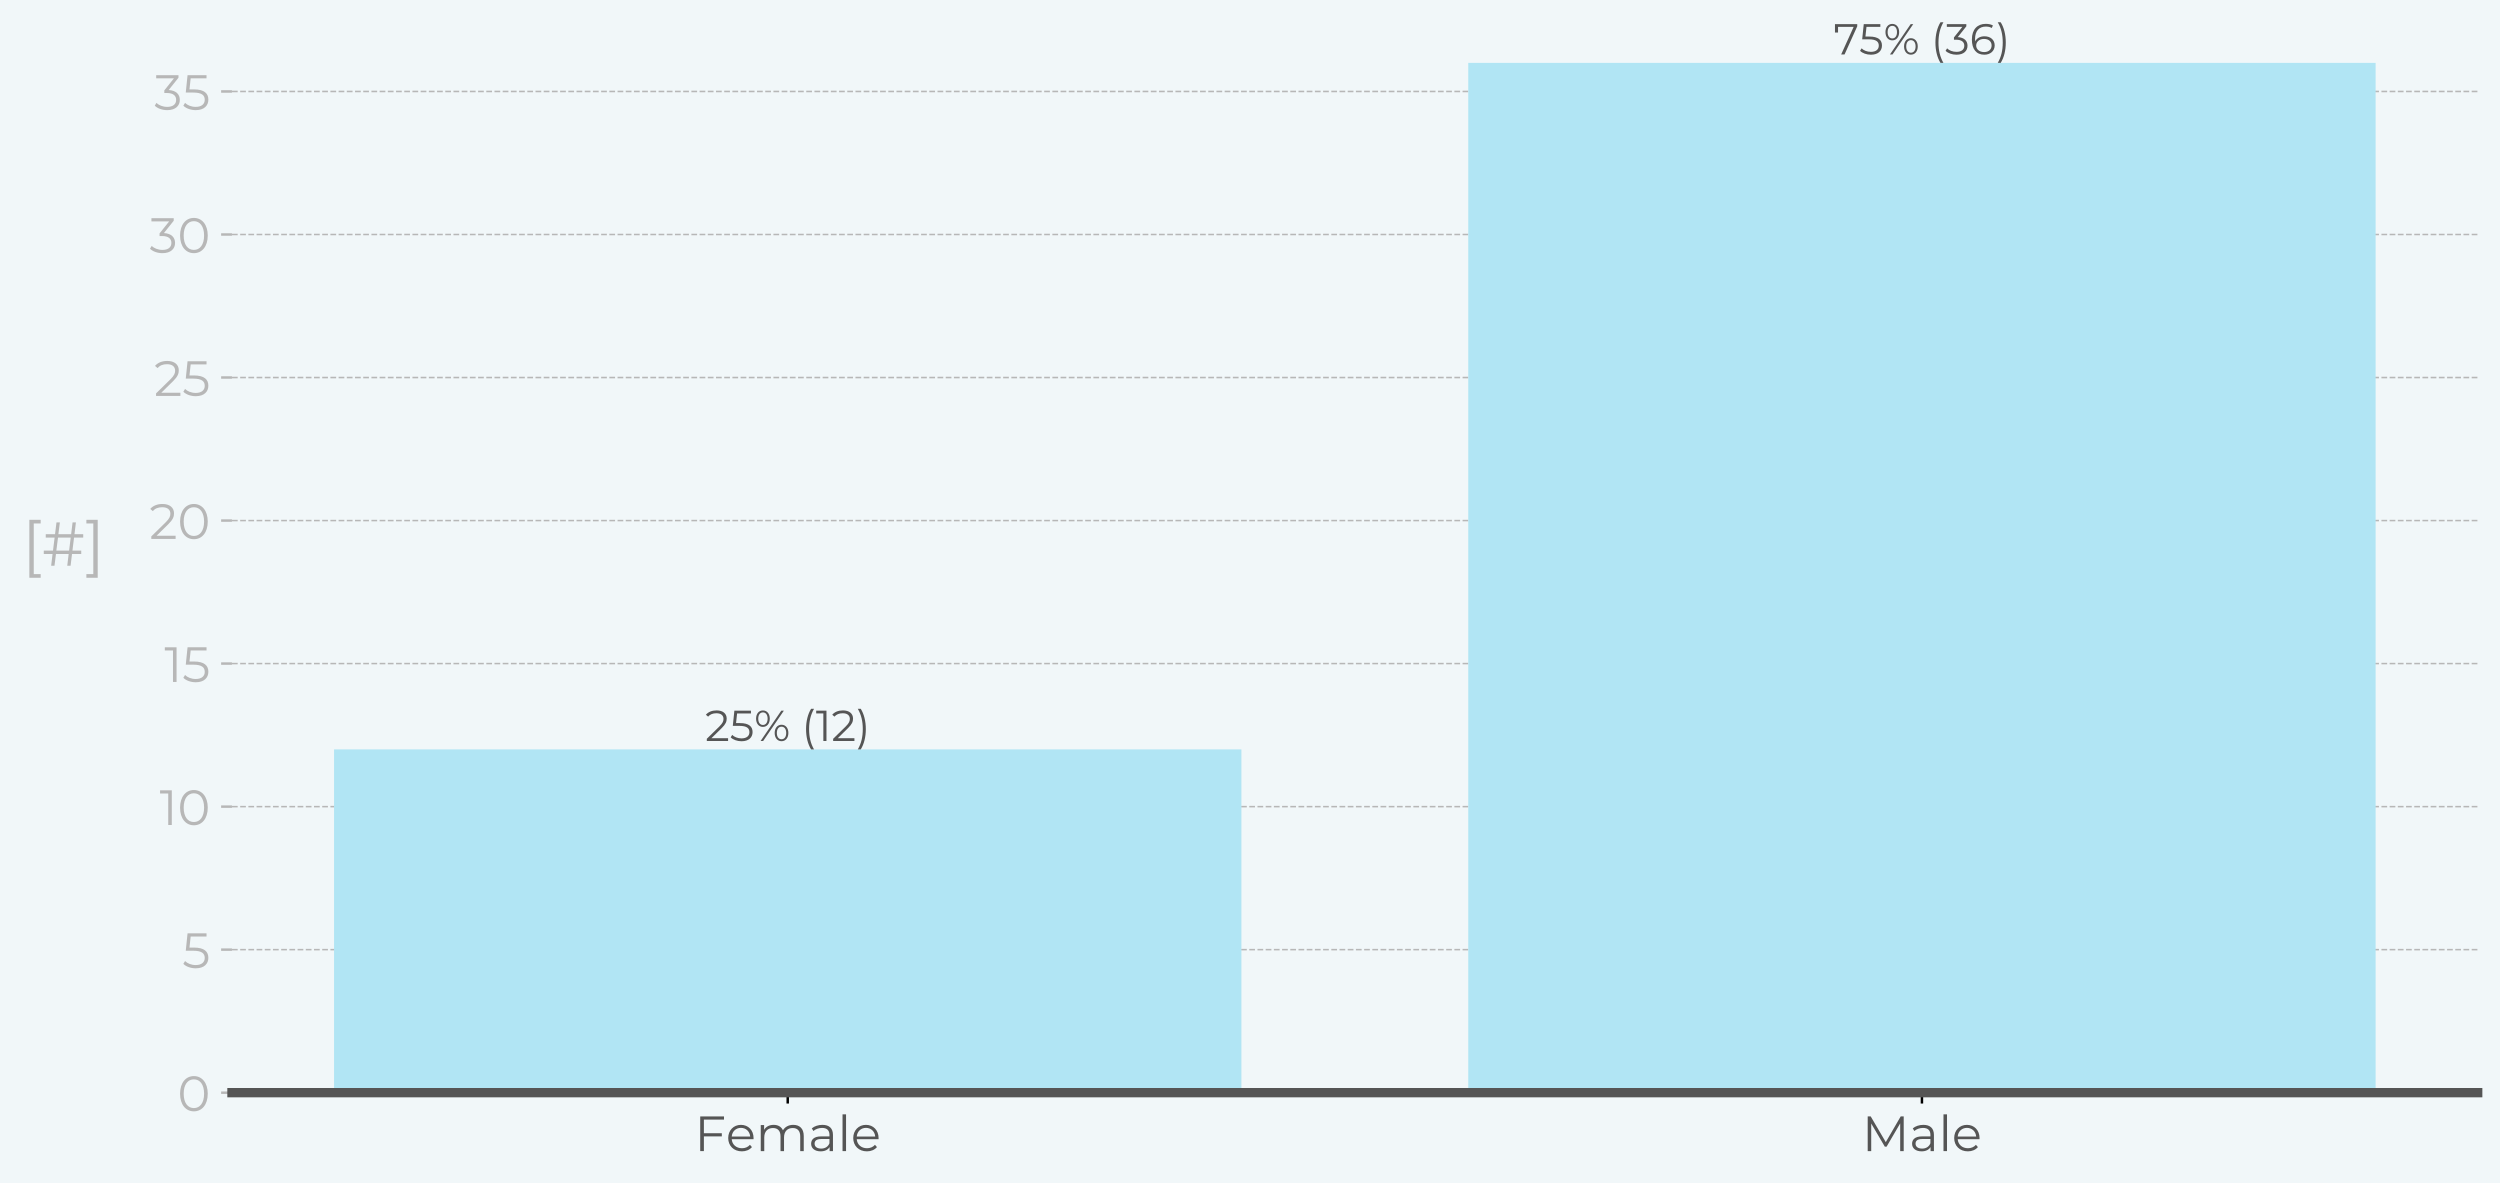
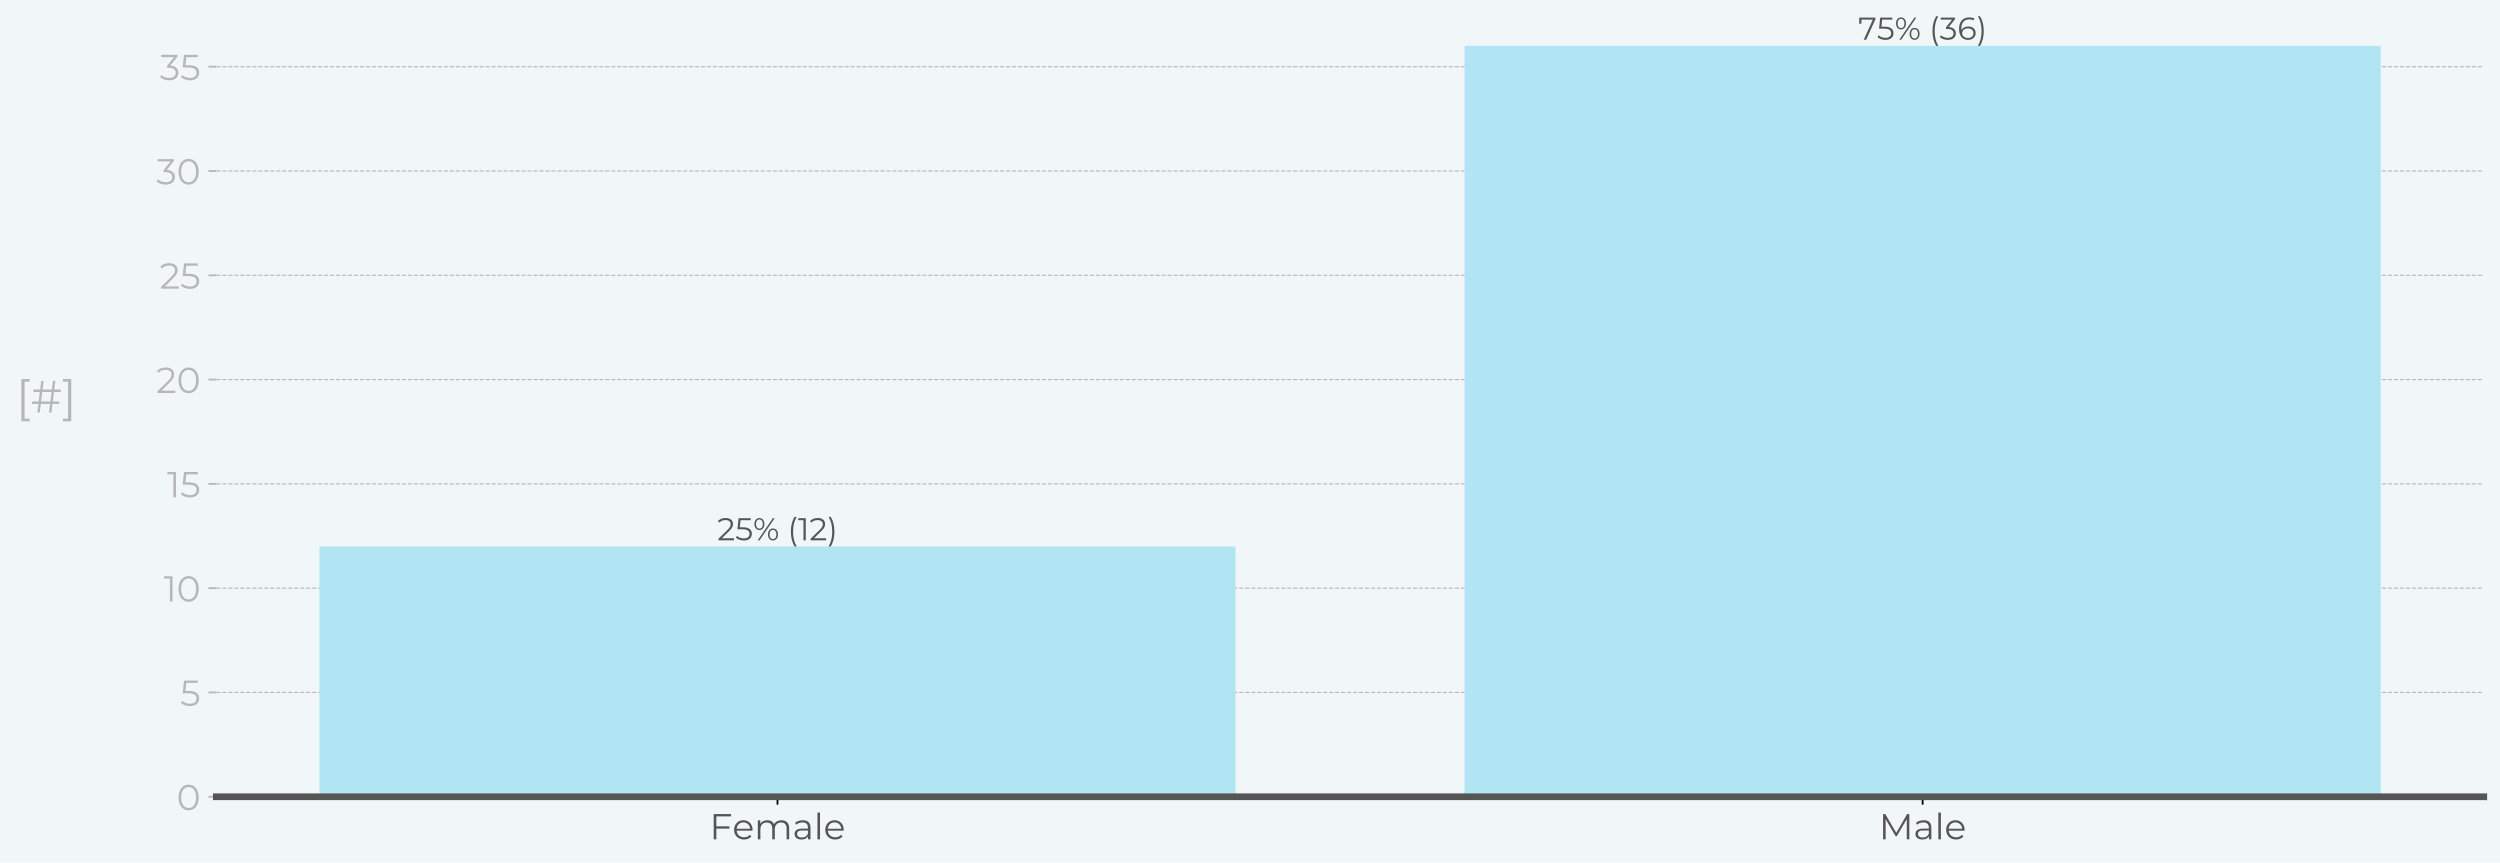
- <svg xmlns="http://www.w3.org/2000/svg" xmlns:xlink="http://www.w3.org/1999/xlink" width="807.524pt" height="382.123pt" viewBox="0 0 807.524 382.123" version="1.1">
+ <svg xmlns="http://www.w3.org/2000/svg" xmlns:xlink="http://www.w3.org/1999/xlink" width="1107.449pt" height="382.123pt" viewBox="0 0 1107.449 382.123" version="1.1">
  <defs>
    <style type="text/css">*{stroke-linejoin: round; stroke-linecap: butt}</style>
  </defs>
  <g id="figure_1">
    <g id="patch_1">
-       <path d="M 0 382.123  L 807.524 382.123  L 807.524 0  L 0 0  z " style="fill: #f1f7f9" />
+       <path d="M 0 382.123  L 1107.449 382.123  L 1107.449 0  L 0 0  z " style="fill: #f1f7f9" />
    </g>
    <g id="axes_1">
      <g id="patch_2">
-         <path d="M 74.924 352.945  L 800.324 352.945  L 800.324 20.305  L 74.924 20.305  z " style="fill: #f1f7f9" />
+         <path d="M 95.849 352.945  L 1100.249 352.945  L 1100.249 20.305  L 95.849 20.305  z " style="fill: #f1f7f9" />
      </g>
      <g id="matplotlib.axis_1">
        <g id="xtick_1">
          <g id="line2d_1">
            <defs>
-               <path id="md7e7892ce0" d="M 0 0  L 0 3.5  " style="stroke: #000000; stroke-width: 0.8" />
+               <path id="m17f6c3228f" d="M 0 0  L 0 3.5  " style="stroke: #000000; stroke-width: 0.8" />
            </defs>
            <g>
-               <use xlink:href="#md7e7892ce0" x="254.442" y="352.945" style="stroke: #000000; stroke-width: 0.8" />
+               <use xlink:href="#m17f6c3228f" x="344.412" y="352.945" style="stroke: #000000; stroke-width: 0.8" />
            </g>
          </g>
          <g id="text_1">
-             <g style="fill: #555555" transform="translate(224.3532 371.8178)scale(0.16 -0.16)">
+             <g style="fill: #555555" transform="translate(314.3236 371.8178)scale(0.16 -0.16)">
              <defs>
                <path id="Montserrat-Regular-46" d="M 3802 4070  L 3802 4480  L 730 4480  L 730 0  L 1203 0  L 1203 1901  L 3520 1901  L 3520 2310  L 1203 2310  L 1203 4070  L 3802 4070  z " transform="scale(0.015625)" />
                <path id="Montserrat-Regular-65" d="M 3571 1683  C 3571 2694 2886 3392 1939 3392  C 992 3392 294 2682 294 1683  C 294 685 1011 -32 2061 -32  C 2592 -32 3059 160 3360 518  L 3104 813  C 2848 518 2483 371 2074 371  C 1338 371 800 838 749 1542  L 3565 1542  C 3565 1594 3571 1645 3571 1683  z M 1939 3002  C 2598 3002 3078 2541 3136 1882  L 749 1882  C 806 2541 1286 3002 1939 3002  z " transform="scale(0.015625)" />
                <path id="Montserrat-Regular-6d" d="M 4832 3392  C 4224 3392 3744 3117 3501 2682  C 3296 3155 2861 3392 2304 3392  C 1741 3392 1306 3155 1069 2752  L 1069 3366  L 634 3366  L 634 0  L 1088 0  L 1088 1766  C 1088 2534 1530 2982 2214 2982  C 2829 2982 3187 2618 3187 1907  L 3187 0  L 3642 0  L 3642 1766  C 3642 2534 4077 2982 4768 2982  C 5376 2982 5734 2618 5734 1907  L 5734 0  L 6189 0  L 6189 1952  C 6189 2918 5651 3392 4832 3392  z " transform="scale(0.015625)" />
                <path id="Montserrat-Regular-61" d="M 1811 3392  C 1280 3392 781 3226 442 2938  L 646 2598  C 922 2842 1331 2995 1766 2995  C 2394 2995 2720 2682 2720 2106  L 2720 1901  L 1651 1901  C 685 1901 352 1466 352 947  C 352 365 819 -32 1581 -32  C 2138 -32 2534 179 2739 525  L 2739 0  L 3174 0  L 3174 2086  C 3174 2957 2682 3392 1811 3392  z M 1651 326  C 1114 326 800 570 800 960  C 800 1306 1011 1562 1664 1562  L 2720 1562  L 2720 1011  C 2541 570 2163 326 1651 326  z " transform="scale(0.015625)" />
                <path id="Montserrat-Regular-6c" d="M 634 0  L 1088 0  L 1088 4749  L 634 4749  L 634 0  z " transform="scale(0.015625)" />
              </defs>
              <use xlink:href="#Montserrat-Regular-46" />
              <use xlink:href="#Montserrat-Regular-65" x="63.3" />
              <use xlink:href="#Montserrat-Regular-6d" x="123.7" />
              <use xlink:href="#Montserrat-Regular-61" x="229.8" />
              <use xlink:href="#Montserrat-Regular-6c" x="288.8" />
              <use xlink:href="#Montserrat-Regular-65" x="315.7" />
            </g>
          </g>
        </g>
        <g id="xtick_2">
          <g id="line2d_2">
            <g>
-               <use xlink:href="#md7e7892ce0" x="620.806" y="352.945" style="stroke: #000000; stroke-width: 0.8" />
+               <use xlink:href="#m17f6c3228f" x="851.685" y="352.945" style="stroke: #000000; stroke-width: 0.8" />
            </g>
          </g>
          <g id="text_2">
-             <g style="fill: #555555" transform="translate(601.4606 371.8178)scale(0.16 -0.16)">
+             <g style="fill: #555555" transform="translate(832.3401 371.8178)scale(0.16 -0.16)">
              <defs>
                <path id="Montserrat-Regular-4d" d="M 4992 4480  L 3066 1158  L 1120 4480  L 730 4480  L 730 0  L 1184 0  L 1184 3565  L 2944 570  L 3168 570  L 4928 3584  L 4928 0  L 5382 0  L 5382 4480  L 4992 4480  z " transform="scale(0.015625)" />
              </defs>
              <use xlink:href="#Montserrat-Regular-4d" />
              <use xlink:href="#Montserrat-Regular-61" x="95.5" />
              <use xlink:href="#Montserrat-Regular-6c" x="154.5" />
              <use xlink:href="#Montserrat-Regular-65" x="181.4" />
            </g>
          </g>
        </g>
      </g>
      <g id="matplotlib.axis_2">
        <g id="ytick_1">
          <g id="line2d_3">
-             <path d="M 74.924 352.945  L 800.324 352.945  " clip-path="url(#p07be1f83df)" style="fill: none; stroke-dasharray: 1.85,0.8; stroke-dashoffset: 0; stroke: #b7b7b7; stroke-width: 0.5" />
+             <path d="M 95.849 352.945  L 1100.249 352.945  " clip-path="url(#p45e1a80496)" style="fill: none; stroke-dasharray: 1.85,0.8; stroke-dashoffset: 0; stroke: #b7b7b7; stroke-width: 0.5" />
          </g>
          <g id="line2d_4">
            <defs>
-               <path id="m1d4c719ed0" d="M 0 0  L -3.5 0  " style="stroke: #b7b7b7; stroke-width: 0.8" />
+               <path id="mf0258708d1" d="M 0 0  L -3.5 0  " style="stroke: #b7b7b7; stroke-width: 0.8" />
            </defs>
            <g>
-               <use xlink:href="#m1d4c719ed0" x="74.924" y="352.945" style="fill: #b7b7b7; stroke: #b7b7b7; stroke-width: 0.8" />
+               <use xlink:href="#mf0258708d1" x="95.849" y="352.945" style="fill: #b7b7b7; stroke: #b7b7b7; stroke-width: 0.8" />
            </g>
          </g>
          <g id="text_3">
-             <g style="fill: #b7b7b7" transform="translate(57.33125 358.8816)scale(0.16 -0.16)">
+             <g style="fill: #b7b7b7" transform="translate(78.25625 358.8816)scale(0.16 -0.16)">
              <defs>
                <path id="Montserrat-Regular-30" d="M 2118 -38  C 3155 -38 3910 813 3910 2240  C 3910 3667 3155 4518 2118 4518  C 1082 4518 333 3667 333 2240  C 333 813 1082 -38 2118 -38  z M 2118 384  C 1338 384 800 1043 800 2240  C 800 3437 1338 4096 2118 4096  C 2899 4096 3437 3437 3437 2240  C 3437 1043 2899 384 2118 384  z " transform="scale(0.015625)" />
              </defs>
              <use xlink:href="#Montserrat-Regular-30" />
            </g>
          </g>
        </g>
        <g id="ytick_2">
          <g id="line2d_5">
-             <path d="M 74.924 306.745  L 800.324 306.745  " clip-path="url(#p07be1f83df)" style="fill: none; stroke-dasharray: 1.85,0.8; stroke-dashoffset: 0; stroke: #b7b7b7; stroke-width: 0.5" />
+             <path d="M 95.849 306.745  L 1100.249 306.745  " clip-path="url(#p45e1a80496)" style="fill: none; stroke-dasharray: 1.85,0.8; stroke-dashoffset: 0; stroke: #b7b7b7; stroke-width: 0.5" />
          </g>
          <g id="line2d_6">
            <g>
-               <use xlink:href="#m1d4c719ed0" x="74.924" y="306.745" style="fill: #b7b7b7; stroke: #b7b7b7; stroke-width: 0.8" />
+               <use xlink:href="#mf0258708d1" x="95.849" y="306.745" style="fill: #b7b7b7; stroke: #b7b7b7; stroke-width: 0.8" />
            </g>
          </g>
          <g id="text_4">
-             <g style="fill: #b7b7b7" transform="translate(58.86875 312.6816)scale(0.16 -0.16)">
+             <g style="fill: #b7b7b7" transform="translate(79.79375 312.6816)scale(0.16 -0.16)">
              <defs>
                <path id="Montserrat-Regular-35" d="M 1510 2643  L 934 2643  L 1088 4070  L 3136 4070  L 3136 4480  L 685 4480  L 454 2234  L 1408 2234  C 2547 2234 2906 1875 2906 1299  C 2906 755 2502 384 1741 384  C 1165 384 653 602 365 902  L 141 538  C 486 186 1101 -38 1747 -38  C 2842 -38 3373 557 3373 1318  C 3373 2112 2861 2643 1510 2643  z " transform="scale(0.015625)" />
              </defs>
              <use xlink:href="#Montserrat-Regular-35" />
            </g>
          </g>
        </g>
        <g id="ytick_3">
          <g id="line2d_7">
-             <path d="M 74.924 260.545  L 800.324 260.545  " clip-path="url(#p07be1f83df)" style="fill: none; stroke-dasharray: 1.85,0.8; stroke-dashoffset: 0; stroke: #b7b7b7; stroke-width: 0.5" />
+             <path d="M 95.849 260.545  L 1100.249 260.545  " clip-path="url(#p45e1a80496)" style="fill: none; stroke-dasharray: 1.85,0.8; stroke-dashoffset: 0; stroke: #b7b7b7; stroke-width: 0.5" />
          </g>
          <g id="line2d_8">
            <g>
-               <use xlink:href="#m1d4c719ed0" x="74.924" y="260.545" style="fill: #b7b7b7; stroke: #b7b7b7; stroke-width: 0.8" />
+               <use xlink:href="#mf0258708d1" x="95.849" y="260.545" style="fill: #b7b7b7; stroke: #b7b7b7; stroke-width: 0.8" />
            </g>
          </g>
          <g id="text_5">
-             <g style="fill: #b7b7b7" transform="translate(51.55625 266.4816)scale(0.16 -0.16)">
+             <g style="fill: #b7b7b7" transform="translate(72.48125 266.4816)scale(0.16 -0.16)">
              <defs>
                <path id="Montserrat-Regular-31" d="M 58 4480  L 58 4070  L 1114 4070  L 1114 0  L 1574 0  L 1574 4480  L 58 4480  z " transform="scale(0.015625)" />
              </defs>
              <use xlink:href="#Montserrat-Regular-31" />
              <use xlink:href="#Montserrat-Regular-30" x="36.1" />
            </g>
          </g>
        </g>
        <g id="ytick_4">
          <g id="line2d_9">
-             <path d="M 74.924 214.345  L 800.324 214.345  " clip-path="url(#p07be1f83df)" style="fill: none; stroke-dasharray: 1.85,0.8; stroke-dashoffset: 0; stroke: #b7b7b7; stroke-width: 0.5" />
+             <path d="M 95.849 214.345  L 1100.249 214.345  " clip-path="url(#p45e1a80496)" style="fill: none; stroke-dasharray: 1.85,0.8; stroke-dashoffset: 0; stroke: #b7b7b7; stroke-width: 0.5" />
          </g>
          <g id="line2d_10">
            <g>
-               <use xlink:href="#m1d4c719ed0" x="74.924" y="214.345" style="fill: #b7b7b7; stroke: #b7b7b7; stroke-width: 0.8" />
+               <use xlink:href="#mf0258708d1" x="95.849" y="214.345" style="fill: #b7b7b7; stroke: #b7b7b7; stroke-width: 0.8" />
            </g>
          </g>
          <g id="text_6">
-             <g style="fill: #b7b7b7" transform="translate(53.09375 220.2816)scale(0.16 -0.16)">
+             <g style="fill: #b7b7b7" transform="translate(74.01875 220.2816)scale(0.16 -0.16)">
              <use xlink:href="#Montserrat-Regular-31" />
              <use xlink:href="#Montserrat-Regular-35" x="36.1" />
            </g>
          </g>
        </g>
        <g id="ytick_5">
          <g id="line2d_11">
-             <path d="M 74.924 168.145  L 800.324 168.145  " clip-path="url(#p07be1f83df)" style="fill: none; stroke-dasharray: 1.85,0.8; stroke-dashoffset: 0; stroke: #b7b7b7; stroke-width: 0.5" />
+             <path d="M 95.849 168.145  L 1100.249 168.145  " clip-path="url(#p45e1a80496)" style="fill: none; stroke-dasharray: 1.85,0.8; stroke-dashoffset: 0; stroke: #b7b7b7; stroke-width: 0.5" />
          </g>
          <g id="line2d_12">
            <g>
-               <use xlink:href="#m1d4c719ed0" x="74.924" y="168.145" style="fill: #b7b7b7; stroke: #b7b7b7; stroke-width: 0.8" />
+               <use xlink:href="#mf0258708d1" x="95.849" y="168.145" style="fill: #b7b7b7; stroke: #b7b7b7; stroke-width: 0.8" />
            </g>
          </g>
          <g id="text_7">
-             <g style="fill: #b7b7b7" transform="translate(48.24375 174.0816)scale(0.16 -0.16)">
+             <g style="fill: #b7b7b7" transform="translate(69.16875 174.0816)scale(0.16 -0.16)">
              <defs>
                <path id="Montserrat-Regular-32" d="M 928 410  L 2451 1907  C 3053 2496 3187 2880 3187 3309  C 3187 4058 2611 4518 1702 4518  C 1018 4518 461 4288 115 3878  L 442 3597  C 736 3936 1139 4096 1664 4096  C 2349 4096 2714 3776 2714 3258  C 2714 2950 2618 2650 2112 2150  L 250 326  L 250 0  L 3392 0  L 3392 410  L 928 410  z " transform="scale(0.015625)" />
              </defs>
              <use xlink:href="#Montserrat-Regular-32" />
              <use xlink:href="#Montserrat-Regular-30" x="56.8" />
            </g>
          </g>
        </g>
        <g id="ytick_6">
          <g id="line2d_13">
-             <path d="M 74.924 121.945  L 800.324 121.945  " clip-path="url(#p07be1f83df)" style="fill: none; stroke-dasharray: 1.85,0.8; stroke-dashoffset: 0; stroke: #b7b7b7; stroke-width: 0.5" />
+             <path d="M 95.849 121.945  L 1100.249 121.945  " clip-path="url(#p45e1a80496)" style="fill: none; stroke-dasharray: 1.85,0.8; stroke-dashoffset: 0; stroke: #b7b7b7; stroke-width: 0.5" />
          </g>
          <g id="line2d_14">
            <g>
-               <use xlink:href="#m1d4c719ed0" x="74.924" y="121.945" style="fill: #b7b7b7; stroke: #b7b7b7; stroke-width: 0.8" />
+               <use xlink:href="#mf0258708d1" x="95.849" y="121.945" style="fill: #b7b7b7; stroke: #b7b7b7; stroke-width: 0.8" />
            </g>
          </g>
          <g id="text_8">
-             <g style="fill: #b7b7b7" transform="translate(49.78125 127.8816)scale(0.16 -0.16)">
+             <g style="fill: #b7b7b7" transform="translate(70.70625 127.8816)scale(0.16 -0.16)">
              <use xlink:href="#Montserrat-Regular-32" />
              <use xlink:href="#Montserrat-Regular-35" x="56.8" />
            </g>
          </g>
        </g>
        <g id="ytick_7">
          <g id="line2d_15">
-             <path d="M 74.924 75.745  L 800.324 75.745  " clip-path="url(#p07be1f83df)" style="fill: none; stroke-dasharray: 1.85,0.8; stroke-dashoffset: 0; stroke: #b7b7b7; stroke-width: 0.5" />
+             <path d="M 95.849 75.745  L 1100.249 75.745  " clip-path="url(#p45e1a80496)" style="fill: none; stroke-dasharray: 1.85,0.8; stroke-dashoffset: 0; stroke: #b7b7b7; stroke-width: 0.5" />
          </g>
          <g id="line2d_16">
            <g>
-               <use xlink:href="#m1d4c719ed0" x="74.924" y="75.745" style="fill: #b7b7b7; stroke: #b7b7b7; stroke-width: 0.8" />
+               <use xlink:href="#mf0258708d1" x="95.849" y="75.745" style="fill: #b7b7b7; stroke: #b7b7b7; stroke-width: 0.8" />
            </g>
          </g>
          <g id="text_9">
-             <g style="fill: #b7b7b7" transform="translate(48.30625 81.68156)scale(0.16 -0.16)">
+             <g style="fill: #b7b7b7" transform="translate(69.23125 81.68156)scale(0.16 -0.16)">
              <defs>
                <path id="Montserrat-Regular-33" d="M 1856 2560  L 3123 4154  L 3123 4480  L 243 4480  L 243 4070  L 2534 4070  L 1293 2515  L 1293 2176  L 1613 2176  C 2445 2176 2822 1824 2822 1286  C 2822 730 2413 384 1670 384  C 1088 384 570 602 282 902  L 58 538  C 403 186 1024 -38 1670 -38  C 2752 -38 3296 538 3296 1286  C 3296 2003 2816 2509 1856 2560  z " transform="scale(0.015625)" />
              </defs>
              <use xlink:href="#Montserrat-Regular-33" />
              <use xlink:href="#Montserrat-Regular-30" x="56.4" />
            </g>
          </g>
        </g>
        <g id="ytick_8">
          <g id="line2d_17">
-             <path d="M 74.924 29.545  L 800.324 29.545  " clip-path="url(#p07be1f83df)" style="fill: none; stroke-dasharray: 1.85,0.8; stroke-dashoffset: 0; stroke: #b7b7b7; stroke-width: 0.5" />
+             <path d="M 95.849 29.545  L 1100.249 29.545  " clip-path="url(#p45e1a80496)" style="fill: none; stroke-dasharray: 1.85,0.8; stroke-dashoffset: 0; stroke: #b7b7b7; stroke-width: 0.5" />
          </g>
          <g id="line2d_18">
            <g>
-               <use xlink:href="#m1d4c719ed0" x="74.924" y="29.545" style="fill: #b7b7b7; stroke: #b7b7b7; stroke-width: 0.8" />
+               <use xlink:href="#mf0258708d1" x="95.849" y="29.545" style="fill: #b7b7b7; stroke: #b7b7b7; stroke-width: 0.8" />
            </g>
          </g>
          <g id="text_10">
-             <g style="fill: #b7b7b7" transform="translate(49.84375 35.48156)scale(0.16 -0.16)">
+             <g style="fill: #b7b7b7" transform="translate(70.76875 35.48156)scale(0.16 -0.16)">
              <use xlink:href="#Montserrat-Regular-33" />
              <use xlink:href="#Montserrat-Regular-35" x="56.4" />
            </g>
          </g>
        </g>
        <g id="text_11">
          <g style="fill: #b7b7b7" transform="translate(7.2 182.7441)scale(0.2 -0.2)">
            <defs>
              <path id="Montserrat-Regular-5b" d="M 730 -1242  L 1901 -1242  L 1901 -864  L 1184 -864  L 1184 4371  L 1901 4371  L 1901 4749  L 730 4749  L 730 -1242  z " transform="scale(0.015625)" />
              <path id="Montserrat-Regular-23" d="M 4262 2912  L 4262 3264  L 3360 3264  L 3507 4480  L 3162 4480  L 3014 3264  L 1696 3264  L 1850 4480  L 1498 4480  L 1350 3264  L 390 3264  L 390 2912  L 1306 2912  L 1139 1568  L 186 1568  L 186 1216  L 1094 1216  L 947 0  L 1293 0  L 1446 1216  L 2758 1216  L 2611 0  L 2957 0  L 3104 1216  L 4058 1216  L 4058 1568  L 3149 1568  L 3315 2912  L 4262 2912  z M 2803 1568  L 1485 1568  L 1658 2912  L 2970 2912  L 2803 1568  z " transform="scale(0.015625)" />
              <path id="Montserrat-Regular-5d" d="M 1306 -1242  L 1306 4749  L 134 4749  L 134 4371  L 851 4371  L 851 -864  L 134 -864  L 134 -1242  L 1306 -1242  z " transform="scale(0.015625)" />
            </defs>
            <use xlink:href="#Montserrat-Regular-5b" />
            <use xlink:href="#Montserrat-Regular-23" x="31.8" />
            <use xlink:href="#Montserrat-Regular-5d" x="101.4" />
          </g>
        </g>
      </g>
      <g id="patch_3">
-         <path d="M 107.896 352.945  L 400.987 352.945  L 400.987 242.065  L 107.896 242.065  z " clip-path="url(#p07be1f83df)" style="fill: #b1e5f4" />
+         <path d="M 141.503 352.945  L 547.321 352.945  L 547.321 242.065  L 141.503 242.065  z " clip-path="url(#p45e1a80496)" style="fill: #b1e5f4" />
      </g>
      <g id="patch_4">
-         <path d="M 474.26 352.945  L 767.351 352.945  L 767.351 20.305  L 474.26 20.305  z " clip-path="url(#p07be1f83df)" style="fill: #b1e5f4" />
+         <path d="M 648.776 352.945  L 1054.594 352.945  L 1054.594 20.305  L 648.776 20.305  z " clip-path="url(#p45e1a80496)" style="fill: #b1e5f4" />
      </g>
      <g id="text_12">
-         <g style="fill: #555555" transform="translate(227.7577 239.3484)scale(0.14 -0.14)">
+         <g style="fill: #555555" transform="translate(317.7282 239.3484)scale(0.14 -0.14)">
          <defs>
            <path id="Montserrat-Regular-25" d="M 1280 2080  C 1875 2080 2291 2560 2291 3296  C 2291 4032 1875 4512 1280 4512  C 678 4512 269 4026 269 3296  C 269 2566 678 2080 1280 2080  z M 934 0  L 1312 0  L 4371 4480  L 3994 4480  L 934 0  z M 1280 2368  C 858 2368 589 2720 589 3296  C 589 3872 858 4224 1280 4224  C 1696 4224 1971 3878 1971 3296  C 1971 2714 1696 2368 1280 2368  z M 4026 -32  C 4627 -32 5037 454 5037 1184  C 5037 1914 4627 2400 4026 2400  C 3430 2400 3014 1914 3014 1184  C 3014 454 3430 -32 4026 -32  z M 4026 256  C 3610 256 3334 602 3334 1184  C 3334 1766 3610 2112 4026 2112  C 4448 2112 4717 1760 4717 1184  C 4717 608 4448 256 4026 256  z " transform="scale(0.015625)" />
            <path id="Montserrat-Regular-20" transform="scale(0.015625)" />
            <path id="Montserrat-Regular-28" d="M 1408 -1242  L 1843 -1242  C 1338 -365 1114 614 1114 1754  C 1114 2893 1338 3872 1843 4749  L 1408 4749  C 934 3987 666 2931 666 1754  C 666 576 934 -467 1408 -1242  z " transform="scale(0.015625)" />
            <path id="Montserrat-Regular-29" d="M 691 -1242  C 1171 -467 1440 576 1440 1754  C 1440 2931 1171 3987 691 4749  L 256 4749  C 768 3872 992 2893 992 1754  C 992 614 768 -365 256 -1242  L 691 -1242  z " transform="scale(0.015625)" />
          </defs>
          <use xlink:href="#Montserrat-Regular-32" />
          <use xlink:href="#Montserrat-Regular-35" x="56.8" />
          <use xlink:href="#Montserrat-Regular-25" x="113.4" />
          <use xlink:href="#Montserrat-Regular-20" x="196.3" />
          <use xlink:href="#Montserrat-Regular-28" x="222.5" />
          <use xlink:href="#Montserrat-Regular-31" x="255.4" />
          <use xlink:href="#Montserrat-Regular-32" x="291.5" />
          <use xlink:href="#Montserrat-Regular-29" x="348.3" />
        </g>
      </g>
      <g id="text_13">
-         <g style="fill: #555555" transform="translate(592.2642 17.58844)scale(0.14 -0.14)">
+         <g style="fill: #555555" transform="translate(823.1437 17.58844)scale(0.14 -0.14)">
          <defs>
            <path id="Montserrat-Regular-37" d="M 205 4480  L 205 3232  L 659 3232  L 659 4070  L 2963 4070  L 1120 0  L 1619 0  L 3494 4154  L 3494 4480  L 205 4480  z " transform="scale(0.015625)" />
            <path id="Montserrat-Regular-36" d="M 2189 2682  C 1568 2682 1043 2406 819 1914  C 806 2048 800 2176 800 2278  C 800 3494 1421 4115 2387 4115  C 2720 4115 3027 4058 3258 3904  L 3443 4275  C 3162 4448 2784 4518 2381 4518  C 1165 4518 333 3725 333 2202  C 333 787 979 -38 2170 -38  C 3040 -38 3699 499 3699 1338  C 3699 2157 3078 2682 2189 2682  z M 2150 352  C 1376 352 966 819 966 1312  C 966 1869 1434 2291 2118 2291  C 2810 2291 3245 1914 3245 1325  C 3245 730 2797 352 2150 352  z " transform="scale(0.015625)" />
          </defs>
          <use xlink:href="#Montserrat-Regular-37" />
          <use xlink:href="#Montserrat-Regular-35" x="58.9" />
          <use xlink:href="#Montserrat-Regular-25" x="115.5" />
          <use xlink:href="#Montserrat-Regular-20" x="198.4" />
          <use xlink:href="#Montserrat-Regular-28" x="224.6" />
          <use xlink:href="#Montserrat-Regular-33" x="257.5" />
          <use xlink:href="#Montserrat-Regular-36" x="313.9" />
          <use xlink:href="#Montserrat-Regular-29" x="374.8" />
        </g>
      </g>
      <g id="line2d_19">
-         <path d="M 74.924 352.945  L 800.324 352.945  " style="fill: none; stroke: #555555; stroke-width: 3; stroke-linecap: square" />
+         <path d="M 95.849 352.945  L 1100.249 352.945  " style="fill: none; stroke: #555555; stroke-width: 3; stroke-linecap: square" />
      </g>
    </g>
  </g>
  <defs>
-     <clipPath id="p07be1f83df">
-       <rect x="74.924" y="20.305" width="725.4" height="332.64" />
+     <clipPath id="p45e1a80496">
+       <rect x="95.849" y="20.305" width="1004.4" height="332.64" />
    </clipPath>
  </defs>
</svg>
